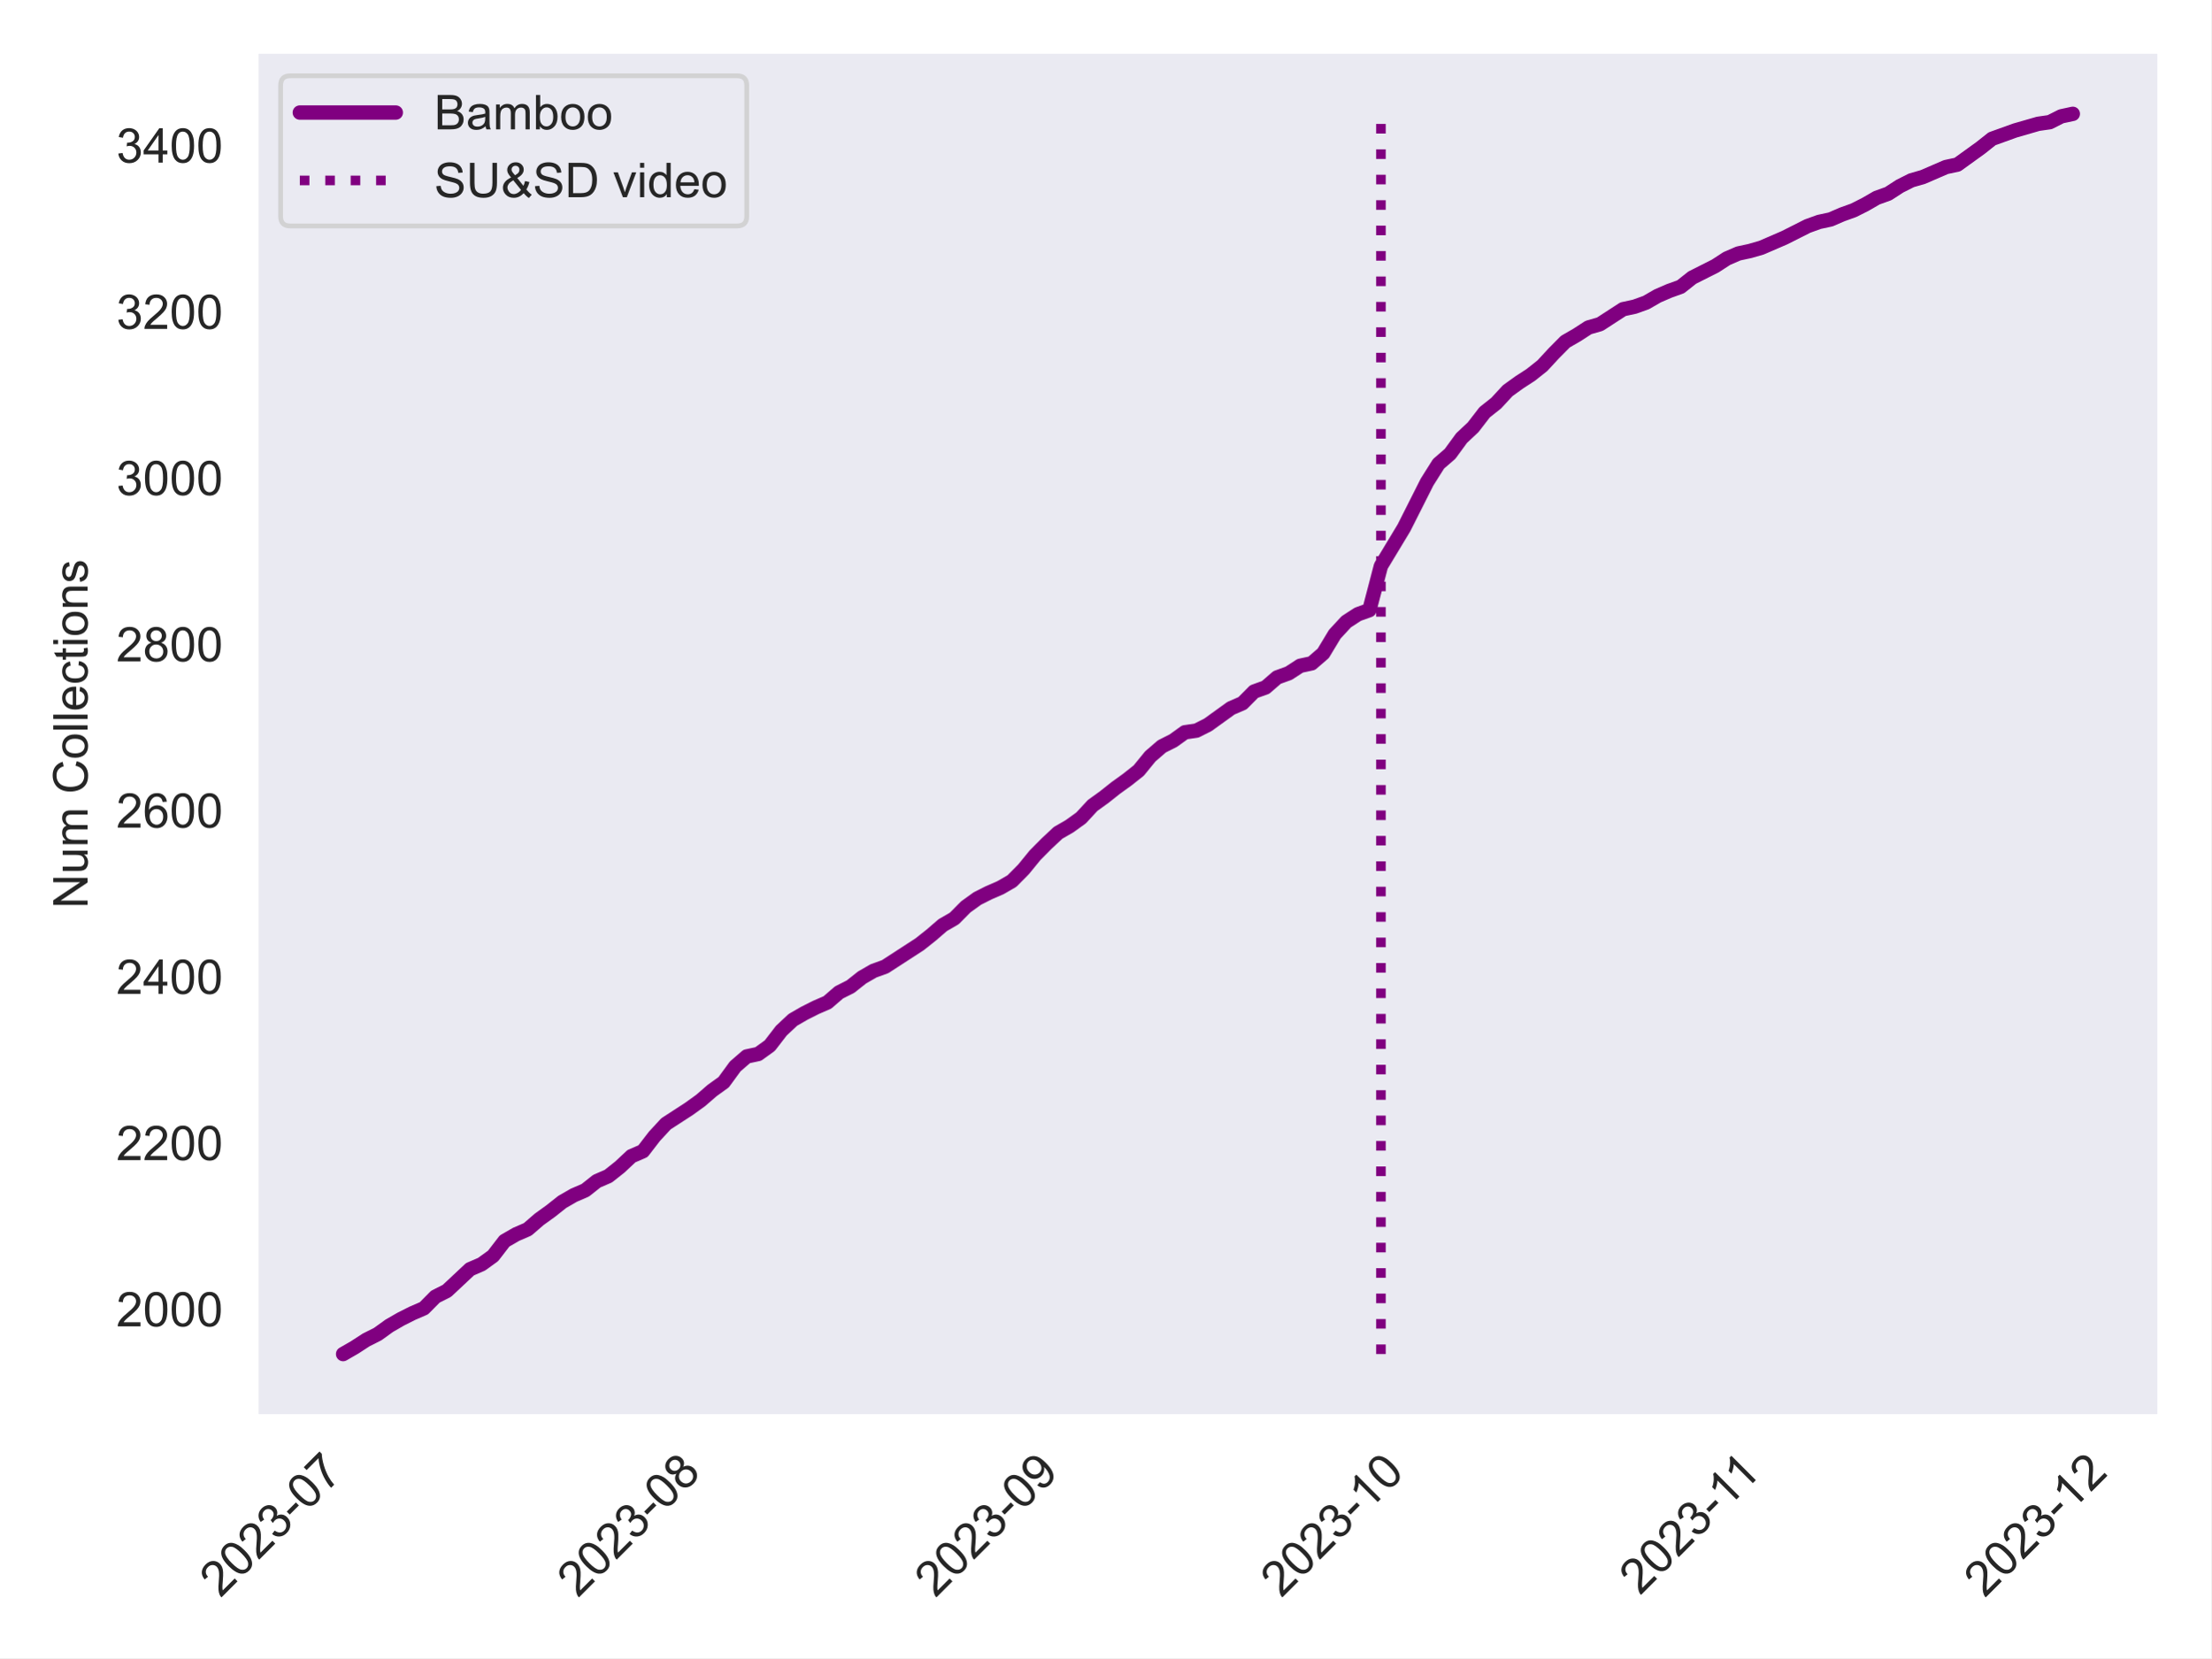
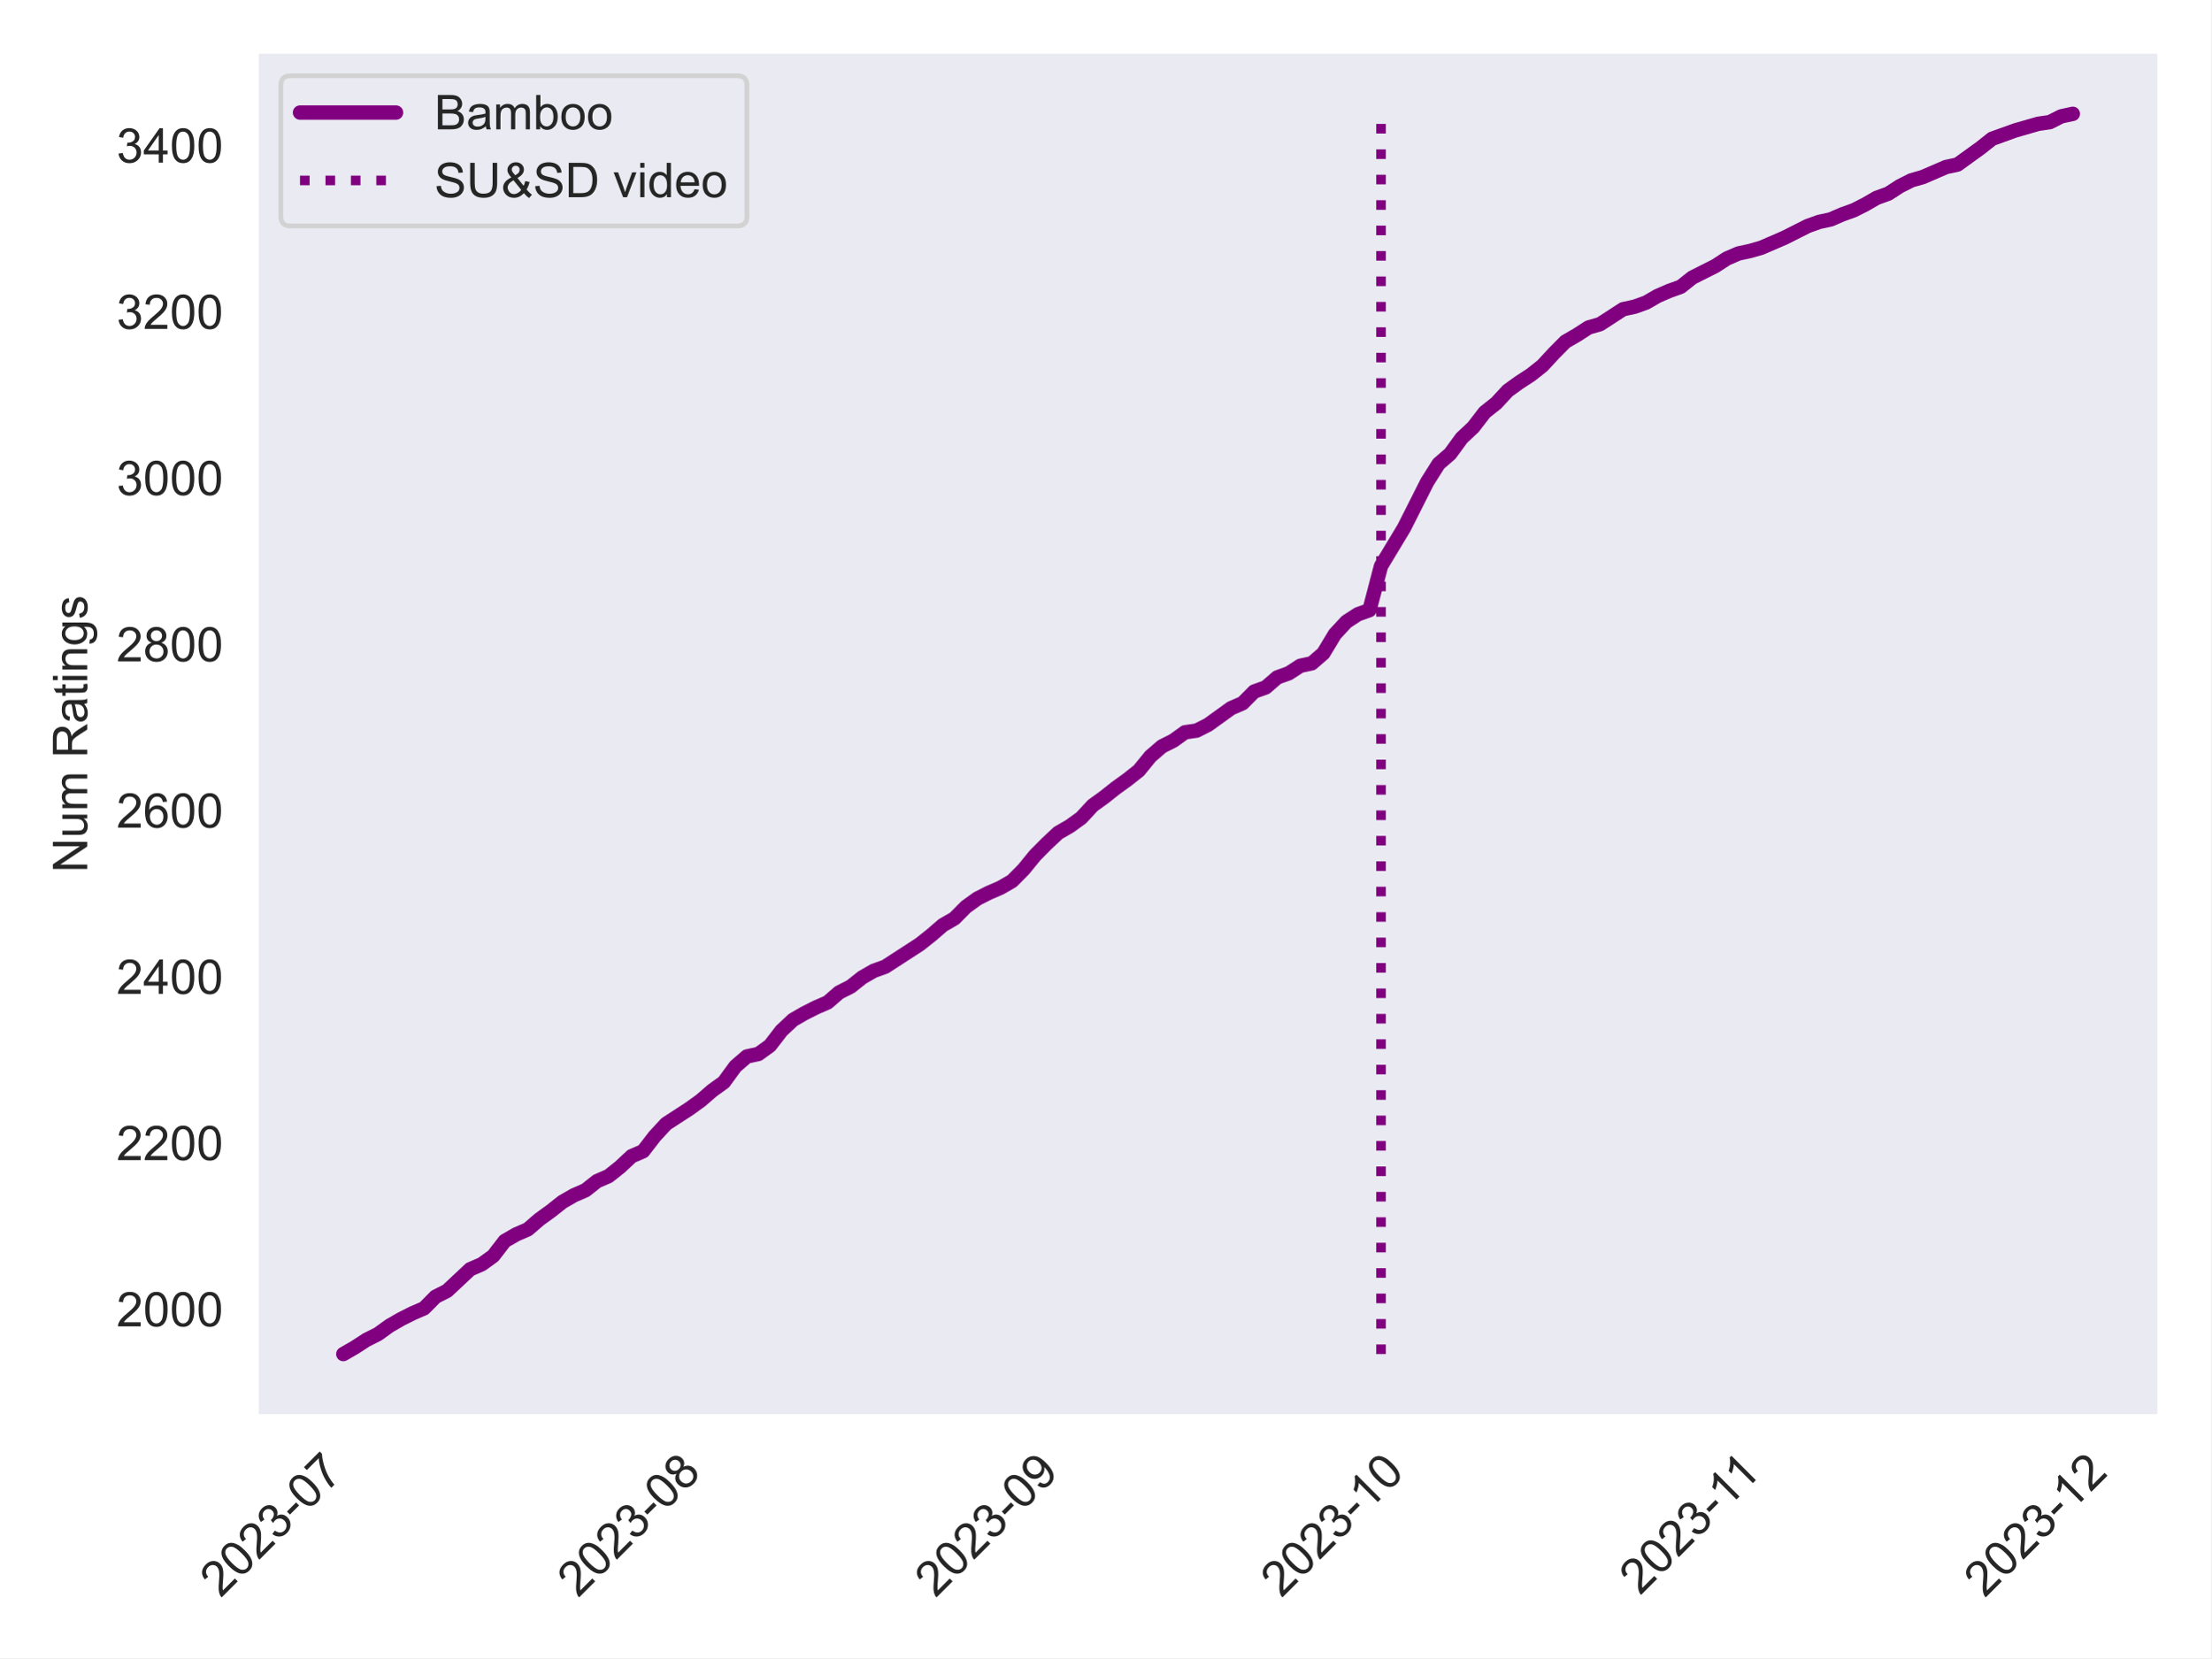
<svg xmlns="http://www.w3.org/2000/svg" xmlns:xlink="http://www.w3.org/1999/xlink" width="460.8pt" height="345.6pt" viewBox="0 0 460.8 345.6" version="1.1">
  <defs>
    <style type="text/css">*{stroke-linejoin: round; stroke-linecap: butt}</style>
  </defs>
  <g id="figure_1">
    <g id="patch_1">
      <path d="M 0 345.6  L 460.8 345.6  L 460.8 0  L 0 0  z " style="fill: #ffffff" />
    </g>
    <g id="axes_1">
      <g id="patch_2">
-         <path d="M 53.48 295.153  L 450 295.153  L 450 10.8  L 53.48 10.8  z " style="fill: #eaeaf2" />
+         <path d="M 53.525 295.153  L 450 295.153  L 450 10.8  L 53.525 10.8  z " style="fill: #eaeaf2" />
      </g>
      <g id="matplotlib.axis_1">
        <g id="xtick_1">
          <g id="text_1">
-             <g style="fill: #262626" transform="translate(45.93896 333.1617) rotate(-45) scale(0.1 -0.1)">
+             <g style="fill: #262626" transform="translate(45.98355 333.1617) rotate(-45) scale(0.1 -0.1)">
              <defs>
                <path id="ArialMT-32" d="M 3222 541  L 3222 0  L 194 0  Q 188 203 259 391  Q 375 700 629 1000  Q 884 1300 1366 1694  Q 2113 2306 2375 2664  Q 2638 3022 2638 3341  Q 2638 3675 2398 3904  Q 2159 4134 1775 4134  Q 1369 4134 1125 3890  Q 881 3647 878 3216  L 300 3275  Q 359 3922 746 4261  Q 1134 4600 1788 4600  Q 2447 4600 2831 4234  Q 3216 3869 3216 3328  Q 3216 3053 3103 2787  Q 2991 2522 2730 2228  Q 2469 1934 1863 1422  Q 1356 997 1212 845  Q 1069 694 975 541  L 3222 541  z " transform="scale(0.015625)" />
                <path id="ArialMT-30" d="M 266 2259  Q 266 3072 433 3567  Q 600 4063 929 4331  Q 1259 4600 1759 4600  Q 2128 4600 2406 4451  Q 2684 4303 2865 4023  Q 3047 3744 3150 3342  Q 3253 2941 3253 2259  Q 3253 1453 3087 958  Q 2922 463 2592 192  Q 2263 -78 1759 -78  Q 1097 -78 719 397  Q 266 969 266 2259  z M 844 2259  Q 844 1131 1108 757  Q 1372 384 1759 384  Q 2147 384 2411 759  Q 2675 1134 2675 2259  Q 2675 3391 2411 3762  Q 2147 4134 1753 4134  Q 1366 4134 1134 3806  Q 844 3388 844 2259  z " transform="scale(0.015625)" />
                <path id="ArialMT-33" d="M 269 1209  L 831 1284  Q 928 806 1161 595  Q 1394 384 1728 384  Q 2125 384 2398 659  Q 2672 934 2672 1341  Q 2672 1728 2419 1979  Q 2166 2231 1775 2231  Q 1616 2231 1378 2169  L 1441 2663  Q 1497 2656 1531 2656  Q 1891 2656 2178 2843  Q 2466 3031 2466 3422  Q 2466 3731 2256 3934  Q 2047 4138 1716 4138  Q 1388 4138 1169 3931  Q 950 3725 888 3313  L 325 3413  Q 428 3978 793 4289  Q 1159 4600 1703 4600  Q 2078 4600 2393 4439  Q 2709 4278 2876 4000  Q 3044 3722 3044 3409  Q 3044 3113 2884 2869  Q 2725 2625 2413 2481  Q 2819 2388 3044 2092  Q 3269 1797 3269 1353  Q 3269 753 2831 336  Q 2394 -81 1725 -81  Q 1122 -81 723 278  Q 325 638 269 1209  z " transform="scale(0.015625)" />
                <path id="ArialMT-2d" d="M 203 1375  L 203 1941  L 1931 1941  L 1931 1375  L 203 1375  z " transform="scale(0.015625)" />
                <path id="ArialMT-37" d="M 303 3981  L 303 4522  L 3269 4522  L 3269 4084  Q 2831 3619 2401 2847  Q 1972 2075 1738 1259  Q 1569 684 1522 0  L 944 0  Q 953 541 1156 1306  Q 1359 2072 1739 2783  Q 2119 3494 2547 3981  L 303 3981  z " transform="scale(0.015625)" />
              </defs>
              <use xlink:href="#ArialMT-32" />
              <use xlink:href="#ArialMT-30" x="55.615" />
              <use xlink:href="#ArialMT-32" x="111.23" />
              <use xlink:href="#ArialMT-33" x="166.846" />
              <use xlink:href="#ArialMT-2d" x="222.461" />
              <use xlink:href="#ArialMT-30" x="255.762" />
              <use xlink:href="#ArialMT-37" x="311.377" />
            </g>
          </g>
        </g>
        <g id="xtick_2">
          <g id="text_2">
-             <g style="fill: #262626" transform="translate(120.4367 333.1617) rotate(-45) scale(0.1 -0.1)">
+             <g style="fill: #262626" transform="translate(120.4728 333.1617) rotate(-45) scale(0.1 -0.1)">
              <defs>
                <path id="ArialMT-38" d="M 1131 2484  Q 781 2613 612 2850  Q 444 3088 444 3419  Q 444 3919 803 4259  Q 1163 4600 1759 4600  Q 2359 4600 2725 4251  Q 3091 3903 3091 3403  Q 3091 3084 2923 2848  Q 2756 2613 2416 2484  Q 2838 2347 3058 2040  Q 3278 1734 3278 1309  Q 3278 722 2862 322  Q 2447 -78 1769 -78  Q 1091 -78 675 323  Q 259 725 259 1325  Q 259 1772 486 2073  Q 713 2375 1131 2484  z M 1019 3438  Q 1019 3113 1228 2906  Q 1438 2700 1772 2700  Q 2097 2700 2305 2904  Q 2513 3109 2513 3406  Q 2513 3716 2298 3927  Q 2084 4138 1766 4138  Q 1444 4138 1231 3931  Q 1019 3725 1019 3438  z M 838 1322  Q 838 1081 952 856  Q 1066 631 1291 507  Q 1516 384 1775 384  Q 2178 384 2440 643  Q 2703 903 2703 1303  Q 2703 1709 2433 1975  Q 2163 2241 1756 2241  Q 1359 2241 1098 1978  Q 838 1716 838 1322  z " transform="scale(0.015625)" />
              </defs>
              <use xlink:href="#ArialMT-32" />
              <use xlink:href="#ArialMT-30" x="55.615" />
              <use xlink:href="#ArialMT-32" x="111.23" />
              <use xlink:href="#ArialMT-33" x="166.846" />
              <use xlink:href="#ArialMT-2d" x="222.461" />
              <use xlink:href="#ArialMT-30" x="255.762" />
              <use xlink:href="#ArialMT-38" x="311.377" />
            </g>
          </g>
        </g>
        <g id="xtick_3">
          <g id="text_3">
-             <g style="fill: #262626" transform="translate(194.9344 333.1617) rotate(-45) scale(0.1 -0.1)">
+             <g style="fill: #262626" transform="translate(194.962 333.1617) rotate(-45) scale(0.1 -0.1)">
              <defs>
                <path id="ArialMT-39" d="M 350 1059  L 891 1109  Q 959 728 1153 556  Q 1347 384 1650 384  Q 1909 384 2104 503  Q 2300 622 2425 820  Q 2550 1019 2634 1356  Q 2719 1694 2719 2044  Q 2719 2081 2716 2156  Q 2547 1888 2255 1720  Q 1963 1553 1622 1553  Q 1053 1553 659 1965  Q 266 2378 266 3053  Q 266 3750 677 4175  Q 1088 4600 1706 4600  Q 2153 4600 2523 4359  Q 2894 4119 3086 3673  Q 3278 3228 3278 2384  Q 3278 1506 3087 986  Q 2897 466 2520 194  Q 2144 -78 1638 -78  Q 1100 -78 759 220  Q 419 519 350 1059  z M 2653 3081  Q 2653 3566 2395 3850  Q 2138 4134 1775 4134  Q 1400 4134 1122 3828  Q 844 3522 844 3034  Q 844 2597 1108 2323  Q 1372 2050 1759 2050  Q 2150 2050 2401 2323  Q 2653 2597 2653 3081  z " transform="scale(0.015625)" />
              </defs>
              <use xlink:href="#ArialMT-32" />
              <use xlink:href="#ArialMT-30" x="55.615" />
              <use xlink:href="#ArialMT-32" x="111.23" />
              <use xlink:href="#ArialMT-33" x="166.846" />
              <use xlink:href="#ArialMT-2d" x="222.461" />
              <use xlink:href="#ArialMT-30" x="255.762" />
              <use xlink:href="#ArialMT-39" x="311.377" />
            </g>
          </g>
        </g>
        <g id="xtick_4">
          <g id="text_4">
-             <g style="fill: #262626" transform="translate(267.0289 333.1617) rotate(-45) scale(0.1 -0.1)">
+             <g style="fill: #262626" transform="translate(267.0484 333.1617) rotate(-45) scale(0.1 -0.1)">
              <defs>
                <path id="ArialMT-31" d="M 2384 0  L 1822 0  L 1822 3584  Q 1619 3391 1289 3197  Q 959 3003 697 2906  L 697 3450  Q 1169 3672 1522 3987  Q 1875 4303 2022 4600  L 2384 4600  L 2384 0  z " transform="scale(0.015625)" />
              </defs>
              <use xlink:href="#ArialMT-32" />
              <use xlink:href="#ArialMT-30" x="55.615" />
              <use xlink:href="#ArialMT-32" x="111.23" />
              <use xlink:href="#ArialMT-33" x="166.846" />
              <use xlink:href="#ArialMT-2d" x="222.461" />
              <use xlink:href="#ArialMT-31" x="255.762" />
              <use xlink:href="#ArialMT-30" x="311.377" />
            </g>
          </g>
        </g>
        <g id="xtick_5">
          <g id="text_5">
-             <g style="fill: #262626" transform="translate(341.7873 332.6402) rotate(-45) scale(0.1 -0.1)">
+             <g style="fill: #262626" transform="translate(341.7984 332.6402) rotate(-45) scale(0.1 -0.1)">
              <use xlink:href="#ArialMT-32" />
              <use xlink:href="#ArialMT-30" x="55.615" />
              <use xlink:href="#ArialMT-32" x="111.23" />
              <use xlink:href="#ArialMT-33" x="166.846" />
              <use xlink:href="#ArialMT-2d" x="222.461" />
              <use xlink:href="#ArialMT-31" x="255.762" />
              <use xlink:href="#ArialMT-31" x="304.002" />
            </g>
          </g>
        </g>
        <g id="xtick_6">
          <g id="text_6">
-             <g style="fill: #262626" transform="translate(413.6211 333.1617) rotate(-45) scale(0.1 -0.1)">
+             <g style="fill: #262626" transform="translate(413.624 333.1617) rotate(-45) scale(0.1 -0.1)">
              <use xlink:href="#ArialMT-32" />
              <use xlink:href="#ArialMT-30" x="55.615" />
              <use xlink:href="#ArialMT-32" x="111.23" />
              <use xlink:href="#ArialMT-33" x="166.846" />
              <use xlink:href="#ArialMT-2d" x="222.461" />
              <use xlink:href="#ArialMT-31" x="255.762" />
              <use xlink:href="#ArialMT-32" x="311.377" />
            </g>
          </g>
        </g>
      </g>
      <g id="matplotlib.axis_2">
        <g id="ytick_1">
          <g id="text_7">
-             <g style="fill: #262626" transform="translate(24.23625 276.4507) scale(0.1 -0.1)">
+             <g style="fill: #262626" transform="translate(24.28125 276.4507) scale(0.1 -0.1)">
              <use xlink:href="#ArialMT-32" />
              <use xlink:href="#ArialMT-30" x="55.615" />
              <use xlink:href="#ArialMT-30" x="111.23" />
              <use xlink:href="#ArialMT-30" x="166.846" />
            </g>
          </g>
        </g>
        <g id="ytick_2">
          <g id="text_8">
-             <g style="fill: #262626" transform="translate(24.23625 241.7988) scale(0.1 -0.1)">
+             <g style="fill: #262626" transform="translate(24.28125 241.7988) scale(0.1 -0.1)">
              <use xlink:href="#ArialMT-32" />
              <use xlink:href="#ArialMT-32" x="55.615" />
              <use xlink:href="#ArialMT-30" x="111.23" />
              <use xlink:href="#ArialMT-30" x="166.846" />
            </g>
          </g>
        </g>
        <g id="ytick_3">
          <g id="text_9">
-             <g style="fill: #262626" transform="translate(24.23625 207.147) scale(0.1 -0.1)">
+             <g style="fill: #262626" transform="translate(24.28125 207.147) scale(0.1 -0.1)">
              <defs>
                <path id="ArialMT-34" d="M 2069 0  L 2069 1097  L 81 1097  L 81 1613  L 2172 4581  L 2631 4581  L 2631 1613  L 3250 1613  L 3250 1097  L 2631 1097  L 2631 0  L 2069 0  z M 2069 1613  L 2069 3678  L 634 1613  L 2069 1613  z " transform="scale(0.015625)" />
              </defs>
              <use xlink:href="#ArialMT-32" />
              <use xlink:href="#ArialMT-34" x="55.615" />
              <use xlink:href="#ArialMT-30" x="111.23" />
              <use xlink:href="#ArialMT-30" x="166.846" />
            </g>
          </g>
        </g>
        <g id="ytick_4">
          <g id="text_10">
-             <g style="fill: #262626" transform="translate(24.23625 172.4952) scale(0.1 -0.1)">
+             <g style="fill: #262626" transform="translate(24.28125 172.4952) scale(0.1 -0.1)">
              <defs>
                <path id="ArialMT-36" d="M 3184 3459  L 2625 3416  Q 2550 3747 2413 3897  Q 2184 4138 1850 4138  Q 1581 4138 1378 3988  Q 1113 3794 959 3422  Q 806 3050 800 2363  Q 1003 2672 1297 2822  Q 1591 2972 1913 2972  Q 2475 2972 2870 2558  Q 3266 2144 3266 1488  Q 3266 1056 3080 686  Q 2894 316 2569 119  Q 2244 -78 1831 -78  Q 1128 -78 684 439  Q 241 956 241 2144  Q 241 3472 731 4075  Q 1159 4600 1884 4600  Q 2425 4600 2770 4297  Q 3116 3994 3184 3459  z M 888 1484  Q 888 1194 1011 928  Q 1134 663 1356 523  Q 1578 384 1822 384  Q 2178 384 2434 671  Q 2691 959 2691 1453  Q 2691 1928 2437 2201  Q 2184 2475 1800 2475  Q 1419 2475 1153 2201  Q 888 1928 888 1484  z " transform="scale(0.015625)" />
              </defs>
              <use xlink:href="#ArialMT-32" />
              <use xlink:href="#ArialMT-36" x="55.615" />
              <use xlink:href="#ArialMT-30" x="111.23" />
              <use xlink:href="#ArialMT-30" x="166.846" />
            </g>
          </g>
        </g>
        <g id="ytick_5">
          <g id="text_11">
-             <g style="fill: #262626" transform="translate(24.23625 137.8434) scale(0.1 -0.1)">
+             <g style="fill: #262626" transform="translate(24.28125 137.8434) scale(0.1 -0.1)">
              <use xlink:href="#ArialMT-32" />
              <use xlink:href="#ArialMT-38" x="55.615" />
              <use xlink:href="#ArialMT-30" x="111.23" />
              <use xlink:href="#ArialMT-30" x="166.846" />
            </g>
          </g>
        </g>
        <g id="ytick_6">
          <g id="text_12">
-             <g style="fill: #262626" transform="translate(24.23625 103.1915) scale(0.1 -0.1)">
+             <g style="fill: #262626" transform="translate(24.28125 103.1915) scale(0.1 -0.1)">
              <use xlink:href="#ArialMT-33" />
              <use xlink:href="#ArialMT-30" x="55.615" />
              <use xlink:href="#ArialMT-30" x="111.23" />
              <use xlink:href="#ArialMT-30" x="166.846" />
            </g>
          </g>
        </g>
        <g id="ytick_7">
          <g id="text_13">
-             <g style="fill: #262626" transform="translate(24.23625 68.53971) scale(0.1 -0.1)">
+             <g style="fill: #262626" transform="translate(24.28125 68.53971) scale(0.1 -0.1)">
              <use xlink:href="#ArialMT-33" />
              <use xlink:href="#ArialMT-32" x="55.615" />
              <use xlink:href="#ArialMT-30" x="111.23" />
              <use xlink:href="#ArialMT-30" x="166.846" />
            </g>
          </g>
        </g>
        <g id="ytick_8">
          <g id="text_14">
-             <g style="fill: #262626" transform="translate(24.23625 33.88788) scale(0.1 -0.1)">
+             <g style="fill: #262626" transform="translate(24.28125 33.88788) scale(0.1 -0.1)">
              <use xlink:href="#ArialMT-33" />
              <use xlink:href="#ArialMT-34" x="55.615" />
              <use xlink:href="#ArialMT-30" x="111.23" />
              <use xlink:href="#ArialMT-30" x="166.846" />
            </g>
          </g>
        </g>
        <g id="text_15">
-           <g style="fill: #262626" transform="translate(18.24875 189.3764) rotate(-90) scale(0.1 -0.1)">
+           <g style="fill: #262626" transform="translate(18.17656 181.8741) rotate(-90) scale(0.1 -0.1)">
            <defs>
              <path id="ArialMT-4e" d="M 488 0  L 488 4581  L 1109 4581  L 3516 984  L 3516 4581  L 4097 4581  L 4097 0  L 3475 0  L 1069 3600  L 1069 0  L 488 0  z " transform="scale(0.015625)" />
              <path id="ArialMT-75" d="M 2597 0  L 2597 488  Q 2209 -75 1544 -75  Q 1250 -75 995 37  Q 741 150 617 320  Q 494 491 444 738  Q 409 903 409 1263  L 409 3319  L 972 3319  L 972 1478  Q 972 1038 1006 884  Q 1059 663 1231 536  Q 1403 409 1656 409  Q 1909 409 2131 539  Q 2353 669 2445 892  Q 2538 1116 2538 1541  L 2538 3319  L 3100 3319  L 3100 0  L 2597 0  z " transform="scale(0.015625)" />
              <path id="ArialMT-6d" d="M 422 0  L 422 3319  L 925 3319  L 925 2853  Q 1081 3097 1340 3245  Q 1600 3394 1931 3394  Q 2300 3394 2536 3241  Q 2772 3088 2869 2813  Q 3263 3394 3894 3394  Q 4388 3394 4653 3120  Q 4919 2847 4919 2278  L 4919 0  L 4359 0  L 4359 2091  Q 4359 2428 4304 2576  Q 4250 2725 4106 2815  Q 3963 2906 3769 2906  Q 3419 2906 3187 2673  Q 2956 2441 2956 1928  L 2956 0  L 2394 0  L 2394 2156  Q 2394 2531 2256 2718  Q 2119 2906 1806 2906  Q 1569 2906 1367 2781  Q 1166 2656 1075 2415  Q 984 2175 984 1722  L 984 0  L 422 0  z " transform="scale(0.015625)" />
              <path id="ArialMT-20" transform="scale(0.015625)" />
-               <path id="ArialMT-43" d="M 3763 1606  L 4369 1453  Q 4178 706 3683 314  Q 3188 -78 2472 -78  Q 1731 -78 1267 223  Q 803 525 561 1097  Q 319 1669 319 2325  Q 319 3041 592 3573  Q 866 4106 1370 4382  Q 1875 4659 2481 4659  Q 3169 4659 3637 4309  Q 4106 3959 4291 3325  L 3694 3184  Q 3534 3684 3231 3912  Q 2928 4141 2469 4141  Q 1941 4141 1586 3887  Q 1231 3634 1087 3207  Q 944 2781 944 2328  Q 944 1744 1114 1308  Q 1284 872 1643 656  Q 2003 441 2422 441  Q 2931 441 3284 734  Q 3638 1028 3763 1606  z " transform="scale(0.015625)" />
-               <path id="ArialMT-6f" d="M 213 1659  Q 213 2581 725 3025  Q 1153 3394 1769 3394  Q 2453 3394 2887 2945  Q 3322 2497 3322 1706  Q 3322 1066 3130 698  Q 2938 331 2570 128  Q 2203 -75 1769 -75  Q 1072 -75 642 372  Q 213 819 213 1659  z M 791 1659  Q 791 1022 1069 705  Q 1347 388 1769 388  Q 2188 388 2466 706  Q 2744 1025 2744 1678  Q 2744 2294 2464 2611  Q 2184 2928 1769 2928  Q 1347 2928 1069 2612  Q 791 2297 791 1659  z " transform="scale(0.015625)" />
-               <path id="ArialMT-6c" d="M 409 0  L 409 4581  L 972 4581  L 972 0  L 409 0  z " transform="scale(0.015625)" />
-               <path id="ArialMT-65" d="M 2694 1069  L 3275 997  Q 3138 488 2766 206  Q 2394 -75 1816 -75  Q 1088 -75 661 373  Q 234 822 234 1631  Q 234 2469 665 2931  Q 1097 3394 1784 3394  Q 2450 3394 2872 2941  Q 3294 2488 3294 1666  Q 3294 1616 3291 1516  L 816 1516  Q 847 969 1125 678  Q 1403 388 1819 388  Q 2128 388 2347 550  Q 2566 713 2694 1069  z M 847 1978  L 2700 1978  Q 2663 2397 2488 2606  Q 2219 2931 1791 2931  Q 1403 2931 1139 2672  Q 875 2413 847 1978  z " transform="scale(0.015625)" />
-               <path id="ArialMT-63" d="M 2588 1216  L 3141 1144  Q 3050 572 2676 248  Q 2303 -75 1759 -75  Q 1078 -75 664 370  Q 250 816 250 1647  Q 250 2184 428 2587  Q 606 2991 970 3192  Q 1334 3394 1763 3394  Q 2303 3394 2647 3120  Q 2991 2847 3088 2344  L 2541 2259  Q 2463 2594 2264 2762  Q 2066 2931 1784 2931  Q 1359 2931 1093 2626  Q 828 2322 828 1663  Q 828 994 1084 691  Q 1341 388 1753 388  Q 2084 388 2306 591  Q 2528 794 2588 1216  z " transform="scale(0.015625)" />
+               <path id="ArialMT-52" d="M 503 0  L 503 4581  L 2534 4581  Q 3147 4581 3465 4457  Q 3784 4334 3975 4021  Q 4166 3709 4166 3331  Q 4166 2844 3850 2509  Q 3534 2175 2875 2084  Q 3116 1969 3241 1856  Q 3506 1613 3744 1247  L 4541 0  L 3778 0  L 3172 953  Q 2906 1366 2734 1584  Q 2563 1803 2427 1890  Q 2291 1978 2150 2013  Q 2047 2034 1813 2034  L 1109 2034  L 1109 0  L 503 0  z M 1109 2559  L 2413 2559  Q 2828 2559 3062 2645  Q 3297 2731 3419 2920  Q 3541 3109 3541 3331  Q 3541 3656 3305 3865  Q 3069 4075 2559 4075  L 1109 4075  L 1109 2559  z " transform="scale(0.015625)" />
+               <path id="ArialMT-61" d="M 2588 409  Q 2275 144 1986 34  Q 1697 -75 1366 -75  Q 819 -75 525 192  Q 231 459 231 875  Q 231 1119 342 1320  Q 453 1522 633 1644  Q 813 1766 1038 1828  Q 1203 1872 1538 1913  Q 2219 1994 2541 2106  Q 2544 2222 2544 2253  Q 2544 2597 2384 2738  Q 2169 2928 1744 2928  Q 1347 2928 1158 2789  Q 969 2650 878 2297  L 328 2372  Q 403 2725 575 2942  Q 747 3159 1072 3276  Q 1397 3394 1825 3394  Q 2250 3394 2515 3294  Q 2781 3194 2906 3042  Q 3031 2891 3081 2659  Q 3109 2516 3109 2141  L 3109 1391  Q 3109 606 3145 398  Q 3181 191 3288 0  L 2700 0  Q 2613 175 2588 409  z M 2541 1666  Q 2234 1541 1622 1453  Q 1275 1403 1131 1340  Q 988 1278 909 1158  Q 831 1038 831 891  Q 831 666 1001 516  Q 1172 366 1500 366  Q 1825 366 2078 508  Q 2331 650 2450 897  Q 2541 1088 2541 1459  L 2541 1666  z " transform="scale(0.015625)" />
              <path id="ArialMT-74" d="M 1650 503  L 1731 6  Q 1494 -44 1306 -44  Q 1000 -44 831 53  Q 663 150 594 308  Q 525 466 525 972  L 525 2881  L 113 2881  L 113 3319  L 525 3319  L 525 4141  L 1084 4478  L 1084 3319  L 1650 3319  L 1650 2881  L 1084 2881  L 1084 941  Q 1084 700 1114 631  Q 1144 563 1211 522  Q 1278 481 1403 481  Q 1497 481 1650 503  z " transform="scale(0.015625)" />
              <path id="ArialMT-69" d="M 425 3934  L 425 4581  L 988 4581  L 988 3934  L 425 3934  z M 425 0  L 425 3319  L 988 3319  L 988 0  L 425 0  z " transform="scale(0.015625)" />
              <path id="ArialMT-6e" d="M 422 0  L 422 3319  L 928 3319  L 928 2847  Q 1294 3394 1984 3394  Q 2284 3394 2536 3286  Q 2788 3178 2913 3003  Q 3038 2828 3088 2588  Q 3119 2431 3119 2041  L 3119 0  L 2556 0  L 2556 2019  Q 2556 2363 2490 2533  Q 2425 2703 2258 2804  Q 2091 2906 1866 2906  Q 1506 2906 1245 2678  Q 984 2450 984 1813  L 984 0  L 422 0  z " transform="scale(0.015625)" />
+               <path id="ArialMT-67" d="M 319 -275  L 866 -356  Q 900 -609 1056 -725  Q 1266 -881 1628 -881  Q 2019 -881 2231 -725  Q 2444 -569 2519 -288  Q 2563 -116 2559 434  Q 2191 0 1641 0  Q 956 0 581 494  Q 206 988 206 1678  Q 206 2153 378 2554  Q 550 2956 876 3175  Q 1203 3394 1644 3394  Q 2231 3394 2613 2919  L 2613 3319  L 3131 3319  L 3131 450  Q 3131 -325 2973 -648  Q 2816 -972 2473 -1159  Q 2131 -1347 1631 -1347  Q 1038 -1347 672 -1080  Q 306 -813 319 -275  z M 784 1719  Q 784 1066 1043 766  Q 1303 466 1694 466  Q 2081 466 2343 764  Q 2606 1063 2606 1700  Q 2606 2309 2336 2618  Q 2066 2928 1684 2928  Q 1309 2928 1046 2623  Q 784 2319 784 1719  z " transform="scale(0.015625)" />
              <path id="ArialMT-73" d="M 197 991  L 753 1078  Q 800 744 1014 566  Q 1228 388 1613 388  Q 2000 388 2187 545  Q 2375 703 2375 916  Q 2375 1106 2209 1216  Q 2094 1291 1634 1406  Q 1016 1563 777 1677  Q 538 1791 414 1992  Q 291 2194 291 2438  Q 291 2659 392 2848  Q 494 3038 669 3163  Q 800 3259 1026 3326  Q 1253 3394 1513 3394  Q 1903 3394 2198 3281  Q 2494 3169 2634 2976  Q 2775 2784 2828 2463  L 2278 2388  Q 2241 2644 2061 2787  Q 1881 2931 1553 2931  Q 1166 2931 1000 2803  Q 834 2675 834 2503  Q 834 2394 903 2306  Q 972 2216 1119 2156  Q 1203 2125 1616 2013  Q 2213 1853 2448 1751  Q 2684 1650 2818 1456  Q 2953 1263 2953 975  Q 2953 694 2789 445  Q 2625 197 2315 61  Q 2006 -75 1616 -75  Q 969 -75 630 194  Q 291 463 197 991  z " transform="scale(0.015625)" />
            </defs>
            <use xlink:href="#ArialMT-4e" />
            <use xlink:href="#ArialMT-75" x="72.217" />
            <use xlink:href="#ArialMT-6d" x="127.832" />
            <use xlink:href="#ArialMT-20" x="211.133" />
-             <use xlink:href="#ArialMT-43" x="238.916" />
-             <use xlink:href="#ArialMT-6f" x="311.133" />
-             <use xlink:href="#ArialMT-6c" x="366.748" />
-             <use xlink:href="#ArialMT-6c" x="388.965" />
-             <use xlink:href="#ArialMT-65" x="411.182" />
-             <use xlink:href="#ArialMT-63" x="466.797" />
-             <use xlink:href="#ArialMT-74" x="516.797" />
-             <use xlink:href="#ArialMT-69" x="544.58" />
-             <use xlink:href="#ArialMT-6f" x="566.797" />
-             <use xlink:href="#ArialMT-6e" x="622.412" />
-             <use xlink:href="#ArialMT-73" x="678.027" />
+             <use xlink:href="#ArialMT-52" x="238.916" />
+             <use xlink:href="#ArialMT-61" x="311.133" />
+             <use xlink:href="#ArialMT-74" x="366.748" />
+             <use xlink:href="#ArialMT-69" x="394.531" />
+             <use xlink:href="#ArialMT-6e" x="416.748" />
+             <use xlink:href="#ArialMT-67" x="472.363" />
+             <use xlink:href="#ArialMT-73" x="527.979" />
          </g>
        </g>
      </g>
      <g id="PolyCollection_1" />
      <g id="line2d_1">
-         <path d="M 71.504 282.228  L 73.907 280.842  L 76.31 279.282  L 78.713 278.07  L 81.116 276.337  L 83.519 274.951  L 85.923 273.738  L 88.326 272.698  L 90.729 270.273  L 93.132 269.06  L 97.938 264.555  L 100.341 263.516  L 102.745 261.783  L 105.148 258.665  L 107.551 257.278  L 109.954 256.239  L 112.357 254.16  L 114.76 252.427  L 117.164 250.521  L 119.567 249.135  L 121.97 248.096  L 124.373 246.19  L 126.776 245.15  L 129.179 243.244  L 131.582 240.992  L 133.986 239.953  L 136.389 236.834  L 138.792 234.235  L 143.598 231.116  L 146.001 229.384  L 148.404 227.305  L 150.808 225.572  L 153.211 222.28  L 155.614 220.201  L 158.017 219.681  L 160.42 217.949  L 162.823 214.83  L 165.227 212.578  L 167.63 211.192  L 170.033 209.979  L 172.436 208.939  L 174.839 206.86  L 177.242 205.647  L 179.645 203.741  L 182.049 202.355  L 184.452 201.489  L 191.661 196.811  L 194.064 194.905  L 196.468 192.826  L 198.871 191.44  L 201.274 189.014  L 203.677 187.282  L 206.08 186.069  L 208.483 185.029  L 210.886 183.643  L 213.29 181.218  L 215.693 178.272  L 218.096 175.847  L 220.499 173.594  L 222.902 172.208  L 225.305 170.476  L 227.708 167.877  L 230.112 166.144  L 232.515 164.238  L 234.918 162.506  L 237.321 160.6  L 239.724 157.654  L 242.127 155.575  L 244.531 154.363  L 246.934 152.63  L 249.337 152.283  L 251.74 151.071  L 256.546 147.605  L 258.949 146.566  L 261.353 144.14  L 263.756 143.274  L 266.159 141.195  L 268.562 140.329  L 270.965 138.769  L 273.368 138.249  L 275.772 136.17  L 278.175 132.185  L 280.578 129.586  L 282.981 128.027  L 285.384 127.161  L 287.787 117.978  L 292.594 110.008  L 297.4 100.479  L 299.803 96.667  L 302.206 94.588  L 304.609 91.296  L 307.012 89.044  L 309.416 85.925  L 311.819 84.019  L 314.222 81.42  L 316.625 79.688  L 319.028 78.128  L 321.431 76.223  L 323.835 73.624  L 326.238 71.198  L 328.641 69.812  L 331.044 68.253  L 333.447 67.56  L 338.253 64.441  L 340.657 63.921  L 343.06 63.055  L 345.463 61.669  L 347.866 60.629  L 350.269 59.763  L 352.672 57.857  L 357.479 55.432  L 359.882 53.872  L 362.285 52.833  L 364.688 52.313  L 367.091 51.62  L 371.898 49.541  L 376.704 47.115  L 379.107 46.249  L 381.51 45.729  L 383.913 44.689  L 386.316 43.823  L 388.72 42.61  L 391.123 41.224  L 393.526 40.358  L 395.929 38.799  L 398.332 37.586  L 400.735 36.893  L 405.542 34.814  L 407.945 34.294  L 412.751 30.829  L 415.154 28.923  L 419.961 27.19  L 424.767 25.804  L 427.17 25.458  L 429.573 24.245  L 431.976 23.725  L 431.976 23.725  " clip-path="url(#pd3fbbbf72b)" style="fill: none; stroke: #800080; stroke-width: 3; stroke-linecap: round" />
+         <path d="M 71.547 282.228  L 73.949 280.842  L 76.352 279.282  L 78.755 278.07  L 81.158 276.337  L 83.561 274.951  L 85.964 273.738  L 88.367 272.698  L 90.77 270.273  L 93.172 269.06  L 97.978 264.555  L 100.381 263.516  L 102.784 261.783  L 105.187 258.665  L 107.59 257.278  L 109.993 256.239  L 112.396 254.16  L 114.798 252.427  L 117.201 250.521  L 119.604 249.135  L 122.007 248.096  L 124.41 246.19  L 126.813 245.15  L 129.216 243.244  L 131.619 240.992  L 134.021 239.953  L 136.424 236.834  L 138.827 234.235  L 143.633 231.116  L 146.036 229.384  L 148.439 227.305  L 150.842 225.572  L 153.244 222.28  L 155.647 220.201  L 158.05 219.681  L 160.453 217.949  L 162.856 214.83  L 165.259 212.578  L 167.662 211.192  L 170.065 209.979  L 172.468 208.939  L 174.87 206.86  L 177.273 205.647  L 179.676 203.741  L 182.079 202.355  L 184.482 201.489  L 191.691 196.811  L 194.093 194.905  L 196.496 192.826  L 198.899 191.44  L 201.302 189.014  L 203.705 187.282  L 206.108 186.069  L 208.511 185.029  L 210.914 183.643  L 213.316 181.218  L 215.719 178.272  L 218.122 175.847  L 220.525 173.594  L 222.928 172.208  L 225.331 170.476  L 227.734 167.877  L 230.137 166.144  L 232.539 164.238  L 234.942 162.506  L 237.345 160.6  L 239.748 157.654  L 242.151 155.575  L 244.554 154.363  L 246.957 152.63  L 249.36 152.283  L 251.762 151.071  L 256.568 147.605  L 258.971 146.566  L 261.374 144.14  L 263.777 143.274  L 266.18 141.195  L 268.583 140.329  L 270.986 138.769  L 273.388 138.249  L 275.791 136.17  L 278.194 132.185  L 280.597 129.586  L 283 128.027  L 285.403 127.161  L 287.806 117.978  L 292.611 110.008  L 297.417 100.479  L 299.82 96.667  L 302.223 94.588  L 304.626 91.296  L 307.029 89.044  L 309.432 85.925  L 311.834 84.019  L 314.237 81.42  L 316.64 79.688  L 319.043 78.128  L 321.446 76.223  L 323.849 73.624  L 326.252 71.198  L 328.655 69.812  L 331.058 68.253  L 333.46 67.56  L 338.266 64.441  L 340.669 63.921  L 343.072 63.055  L 345.475 61.669  L 347.878 60.629  L 350.281 59.763  L 352.683 57.857  L 357.489 55.432  L 359.892 53.872  L 362.295 52.833  L 364.698 52.313  L 367.101 51.62  L 371.906 49.541  L 376.712 47.115  L 379.115 46.249  L 381.518 45.729  L 383.921 44.689  L 386.324 43.823  L 388.727 42.61  L 391.129 41.224  L 393.532 40.358  L 395.935 38.799  L 398.338 37.586  L 400.741 36.893  L 405.547 34.814  L 407.95 34.294  L 412.755 30.829  L 415.158 28.923  L 419.964 27.19  L 424.77 25.804  L 427.173 25.458  L 429.576 24.245  L 431.978 23.725  L 431.978 23.725  " clip-path="url(#p46baae2c00)" style="fill: none; stroke: #800080; stroke-width: 3; stroke-linecap: round" />
      </g>
      <g id="LineCollection_1">
-         <path d="M 287.787 282.228  L 287.787 23.725  " clip-path="url(#pd3fbbbf72b)" style="fill: none; stroke-dasharray: 2,3.3; stroke-dashoffset: 0; stroke: #800080; stroke-width: 2" />
+         <path d="M 287.806 282.228  L 287.806 23.725  " clip-path="url(#p46baae2c00)" style="fill: none; stroke-dasharray: 2,3.3; stroke-dashoffset: 0; stroke: #800080; stroke-width: 2" />
      </g>
      <g id="patch_3">
-         <path d="M 53.48 295.153  L 53.48 10.8  " style="fill: none; stroke: #ffffff; stroke-width: 0.8; stroke-linejoin: miter; stroke-linecap: square" />
+         <path d="M 53.525 295.153  L 53.525 10.8  " style="fill: none; stroke: #ffffff; stroke-width: 0.8; stroke-linejoin: miter; stroke-linecap: square" />
      </g>
      <g id="patch_4">
        <path d="M 450 295.153  L 450 10.8  " style="fill: none; stroke: #ffffff; stroke-width: 0.8; stroke-linejoin: miter; stroke-linecap: square" />
      </g>
      <g id="patch_5">
-         <path d="M 53.48 295.153  L 450 295.153  " style="fill: none; stroke: #ffffff; stroke-width: 0.8; stroke-linejoin: miter; stroke-linecap: square" />
+         <path d="M 53.525 295.153  L 450 295.153  " style="fill: none; stroke: #ffffff; stroke-width: 0.8; stroke-linejoin: miter; stroke-linecap: square" />
      </g>
      <g id="patch_6">
-         <path d="M 53.48 10.8  L 450 10.8  " style="fill: none; stroke: #ffffff; stroke-width: 0.8; stroke-linejoin: miter; stroke-linecap: square" />
+         <path d="M 53.525 10.8  L 450 10.8  " style="fill: none; stroke: #ffffff; stroke-width: 0.8; stroke-linejoin: miter; stroke-linecap: square" />
      </g>
      <g id="legend_1">
        <g id="patch_7">
-           <path d="M 60.48 47.091  L 153.618 47.091  Q 155.618 47.091 155.618 45.091  L 155.618 17.8  Q 155.618 15.8 153.618 15.8  L 60.48 15.8  Q 58.48 15.8 58.48 17.8  L 58.48 45.091  Q 58.48 47.091 60.48 47.091  z " style="fill: #eaeaf2; opacity: 0.8; stroke: #cccccc; stroke-linejoin: miter" />
+           <path d="M 60.525 47.091  L 153.662 47.091  Q 155.662 47.091 155.662 45.091  L 155.662 17.8  Q 155.662 15.8 153.662 15.8  L 60.525 15.8  Q 58.525 15.8 58.525 17.8  L 58.525 45.091  Q 58.525 47.091 60.525 47.091  z " style="fill: #eaeaf2; opacity: 0.8; stroke: #cccccc; stroke-linejoin: miter" />
        </g>
        <g id="line2d_2">
-           <path d="M 62.48 23.458  L 72.48 23.458  L 82.48 23.458  " style="fill: none; stroke: #800080; stroke-width: 3; stroke-linecap: round" />
+           <path d="M 62.525 23.458  L 72.525 23.458  L 82.525 23.458  " style="fill: none; stroke: #800080; stroke-width: 3; stroke-linecap: round" />
        </g>
        <g id="text_16">
-           <g style="fill: #262626" transform="translate(90.48 26.95781) scale(0.1 -0.1)">
+           <g style="fill: #262626" transform="translate(90.525 26.95781) scale(0.1 -0.1)">
            <defs>
              <path id="ArialMT-42" d="M 469 0  L 469 4581  L 2188 4581  Q 2713 4581 3030 4442  Q 3347 4303 3526 4014  Q 3706 3725 3706 3409  Q 3706 3116 3547 2856  Q 3388 2597 3066 2438  Q 3481 2316 3704 2022  Q 3928 1728 3928 1328  Q 3928 1006 3792 729  Q 3656 453 3456 303  Q 3256 153 2954 76  Q 2653 0 2216 0  L 469 0  z M 1075 2656  L 2066 2656  Q 2469 2656 2644 2709  Q 2875 2778 2992 2937  Q 3109 3097 3109 3338  Q 3109 3566 3000 3739  Q 2891 3913 2687 3977  Q 2484 4041 1991 4041  L 1075 4041  L 1075 2656  z M 1075 541  L 2216 541  Q 2509 541 2628 563  Q 2838 600 2978 687  Q 3119 775 3209 942  Q 3300 1109 3300 1328  Q 3300 1584 3169 1773  Q 3038 1963 2805 2039  Q 2572 2116 2134 2116  L 1075 2116  L 1075 541  z " transform="scale(0.015625)" />
-               <path id="ArialMT-61" d="M 2588 409  Q 2275 144 1986 34  Q 1697 -75 1366 -75  Q 819 -75 525 192  Q 231 459 231 875  Q 231 1119 342 1320  Q 453 1522 633 1644  Q 813 1766 1038 1828  Q 1203 1872 1538 1913  Q 2219 1994 2541 2106  Q 2544 2222 2544 2253  Q 2544 2597 2384 2738  Q 2169 2928 1744 2928  Q 1347 2928 1158 2789  Q 969 2650 878 2297  L 328 2372  Q 403 2725 575 2942  Q 747 3159 1072 3276  Q 1397 3394 1825 3394  Q 2250 3394 2515 3294  Q 2781 3194 2906 3042  Q 3031 2891 3081 2659  Q 3109 2516 3109 2141  L 3109 1391  Q 3109 606 3145 398  Q 3181 191 3288 0  L 2700 0  Q 2613 175 2588 409  z M 2541 1666  Q 2234 1541 1622 1453  Q 1275 1403 1131 1340  Q 988 1278 909 1158  Q 831 1038 831 891  Q 831 666 1001 516  Q 1172 366 1500 366  Q 1825 366 2078 508  Q 2331 650 2450 897  Q 2541 1088 2541 1459  L 2541 1666  z " transform="scale(0.015625)" />
              <path id="ArialMT-62" d="M 941 0  L 419 0  L 419 4581  L 981 4581  L 981 2947  Q 1338 3394 1891 3394  Q 2197 3394 2470 3270  Q 2744 3147 2920 2923  Q 3097 2700 3197 2384  Q 3297 2069 3297 1709  Q 3297 856 2875 390  Q 2453 -75 1863 -75  Q 1275 -75 941 416  L 941 0  z M 934 1684  Q 934 1088 1097 822  Q 1363 388 1816 388  Q 2184 388 2453 708  Q 2722 1028 2722 1663  Q 2722 2313 2464 2622  Q 2206 2931 1841 2931  Q 1472 2931 1203 2611  Q 934 2291 934 1684  z " transform="scale(0.015625)" />
+               <path id="ArialMT-6f" d="M 213 1659  Q 213 2581 725 3025  Q 1153 3394 1769 3394  Q 2453 3394 2887 2945  Q 3322 2497 3322 1706  Q 3322 1066 3130 698  Q 2938 331 2570 128  Q 2203 -75 1769 -75  Q 1072 -75 642 372  Q 213 819 213 1659  z M 791 1659  Q 791 1022 1069 705  Q 1347 388 1769 388  Q 2188 388 2466 706  Q 2744 1025 2744 1678  Q 2744 2294 2464 2611  Q 2184 2928 1769 2928  Q 1347 2928 1069 2612  Q 791 2297 791 1659  z " transform="scale(0.015625)" />
            </defs>
            <use xlink:href="#ArialMT-42" />
            <use xlink:href="#ArialMT-61" x="66.699" />
            <use xlink:href="#ArialMT-6d" x="122.314" />
            <use xlink:href="#ArialMT-62" x="205.615" />
            <use xlink:href="#ArialMT-6f" x="261.23" />
            <use xlink:href="#ArialMT-6f" x="316.846" />
          </g>
        </g>
        <g id="line2d_3">
-           <path d="M 62.48 37.603  L 82.48 37.603  " style="fill: none; stroke-dasharray: 2,3.3; stroke-dashoffset: 0; stroke: #800080; stroke-width: 2" />
+           <path d="M 62.525 37.603  L 82.525 37.603  " style="fill: none; stroke-dasharray: 2,3.3; stroke-dashoffset: 0; stroke: #800080; stroke-width: 2" />
        </g>
        <g id="text_17">
-           <g style="fill: #262626" transform="translate(90.48 41.10312) scale(0.1 -0.1)">
+           <g style="fill: #262626" transform="translate(90.525 41.10312) scale(0.1 -0.1)">
            <defs>
              <path id="ArialMT-53" d="M 288 1472  L 859 1522  Q 900 1178 1048 958  Q 1197 738 1509 602  Q 1822 466 2213 466  Q 2559 466 2825 569  Q 3091 672 3220 851  Q 3350 1031 3350 1244  Q 3350 1459 3225 1620  Q 3100 1781 2813 1891  Q 2628 1963 1997 2114  Q 1366 2266 1113 2400  Q 784 2572 623 2826  Q 463 3081 463 3397  Q 463 3744 659 4045  Q 856 4347 1234 4503  Q 1613 4659 2075 4659  Q 2584 4659 2973 4495  Q 3363 4331 3572 4012  Q 3781 3694 3797 3291  L 3216 3247  Q 3169 3681 2898 3903  Q 2628 4125 2100 4125  Q 1550 4125 1298 3923  Q 1047 3722 1047 3438  Q 1047 3191 1225 3031  Q 1400 2872 2139 2705  Q 2878 2538 3153 2413  Q 3553 2228 3743 1945  Q 3934 1663 3934 1294  Q 3934 928 3725 604  Q 3516 281 3123 101  Q 2731 -78 2241 -78  Q 1619 -78 1198 103  Q 778 284 539 648  Q 300 1013 288 1472  z " transform="scale(0.015625)" />
              <path id="ArialMT-55" d="M 3500 4581  L 4106 4581  L 4106 1934  Q 4106 1244 3950 837  Q 3794 431 3386 176  Q 2978 -78 2316 -78  Q 1672 -78 1262 144  Q 853 366 678 786  Q 503 1206 503 1934  L 503 4581  L 1109 4581  L 1109 1938  Q 1109 1341 1220 1058  Q 1331 775 1601 622  Q 1872 469 2263 469  Q 2931 469 3215 772  Q 3500 1075 3500 1938  L 3500 4581  z " transform="scale(0.015625)" />
              <path id="ArialMT-26" d="M 3041 541  Q 2763 231 2434 76  Q 2106 -78 1725 -78  Q 1022 -78 609 397  Q 275 784 275 1263  Q 275 1688 548 2030  Q 822 2372 1366 2631  Q 1056 2988 953 3209  Q 850 3431 850 3638  Q 850 4050 1173 4354  Q 1497 4659 1988 4659  Q 2456 4659 2754 4371  Q 3053 4084 3053 3681  Q 3053 3028 2188 2566  L 3009 1519  Q 3150 1794 3228 2156  L 3813 2031  Q 3663 1431 3406 1044  Q 3722 625 4122 341  L 3744 -106  Q 3403 113 3041 541  z M 1897 2928  Q 2263 3144 2370 3306  Q 2478 3469 2478 3666  Q 2478 3900 2329 4048  Q 2181 4197 1959 4197  Q 1731 4197 1579 4050  Q 1428 3903 1428 3691  Q 1428 3584 1483 3467  Q 1538 3350 1647 3219  L 1897 2928  z M 2688 984  L 1656 2263  Q 1200 1991 1040 1758  Q 881 1525 881 1297  Q 881 1019 1103 719  Q 1325 419 1731 419  Q 1984 419 2254 576  Q 2525 734 2688 984  z " transform="scale(0.015625)" />
              <path id="ArialMT-44" d="M 494 0  L 494 4581  L 2072 4581  Q 2606 4581 2888 4516  Q 3281 4425 3559 4188  Q 3922 3881 4101 3404  Q 4281 2928 4281 2316  Q 4281 1794 4159 1391  Q 4038 988 3847 723  Q 3656 459 3429 307  Q 3203 156 2883 78  Q 2563 0 2147 0  L 494 0  z M 1100 541  L 2078 541  Q 2531 541 2789 625  Q 3047 709 3200 863  Q 3416 1078 3536 1442  Q 3656 1806 3656 2325  Q 3656 3044 3420 3430  Q 3184 3816 2847 3947  Q 2603 4041 2063 4041  L 1100 4041  L 1100 541  z " transform="scale(0.015625)" />
              <path id="ArialMT-76" d="M 1344 0  L 81 3319  L 675 3319  L 1388 1331  Q 1503 1009 1600 663  Q 1675 925 1809 1294  L 2547 3319  L 3125 3319  L 1869 0  L 1344 0  z " transform="scale(0.015625)" />
              <path id="ArialMT-64" d="M 2575 0  L 2575 419  Q 2259 -75 1647 -75  Q 1250 -75 917 144  Q 584 363 401 755  Q 219 1147 219 1656  Q 219 2153 384 2558  Q 550 2963 881 3178  Q 1213 3394 1622 3394  Q 1922 3394 2156 3267  Q 2391 3141 2538 2938  L 2538 4581  L 3097 4581  L 3097 0  L 2575 0  z M 797 1656  Q 797 1019 1065 703  Q 1334 388 1700 388  Q 2069 388 2326 689  Q 2584 991 2584 1609  Q 2584 2291 2321 2609  Q 2059 2928 1675 2928  Q 1300 2928 1048 2622  Q 797 2316 797 1656  z " transform="scale(0.015625)" />
+               <path id="ArialMT-65" d="M 2694 1069  L 3275 997  Q 3138 488 2766 206  Q 2394 -75 1816 -75  Q 1088 -75 661 373  Q 234 822 234 1631  Q 234 2469 665 2931  Q 1097 3394 1784 3394  Q 2450 3394 2872 2941  Q 3294 2488 3294 1666  Q 3294 1616 3291 1516  L 816 1516  Q 847 969 1125 678  Q 1403 388 1819 388  Q 2128 388 2347 550  Q 2566 713 2694 1069  z M 847 1978  L 2700 1978  Q 2663 2397 2488 2606  Q 2219 2931 1791 2931  Q 1403 2931 1139 2672  Q 875 2413 847 1978  z " transform="scale(0.015625)" />
            </defs>
            <use xlink:href="#ArialMT-53" />
            <use xlink:href="#ArialMT-55" x="66.699" />
            <use xlink:href="#ArialMT-26" x="138.916" />
            <use xlink:href="#ArialMT-53" x="205.615" />
            <use xlink:href="#ArialMT-44" x="272.314" />
            <use xlink:href="#ArialMT-20" x="344.531" />
            <use xlink:href="#ArialMT-76" x="372.314" />
            <use xlink:href="#ArialMT-69" x="422.314" />
            <use xlink:href="#ArialMT-64" x="444.531" />
            <use xlink:href="#ArialMT-65" x="500.146" />
            <use xlink:href="#ArialMT-6f" x="555.762" />
          </g>
        </g>
      </g>
    </g>
  </g>
  <defs>
-     <clipPath id="pd3fbbbf72b">
-       <rect x="53.48" y="10.8" width="396.52" height="284.353" />
+     <clipPath id="p46baae2c00">
+       <rect x="53.525" y="10.8" width="396.475" height="284.353" />
    </clipPath>
  </defs>
</svg>
